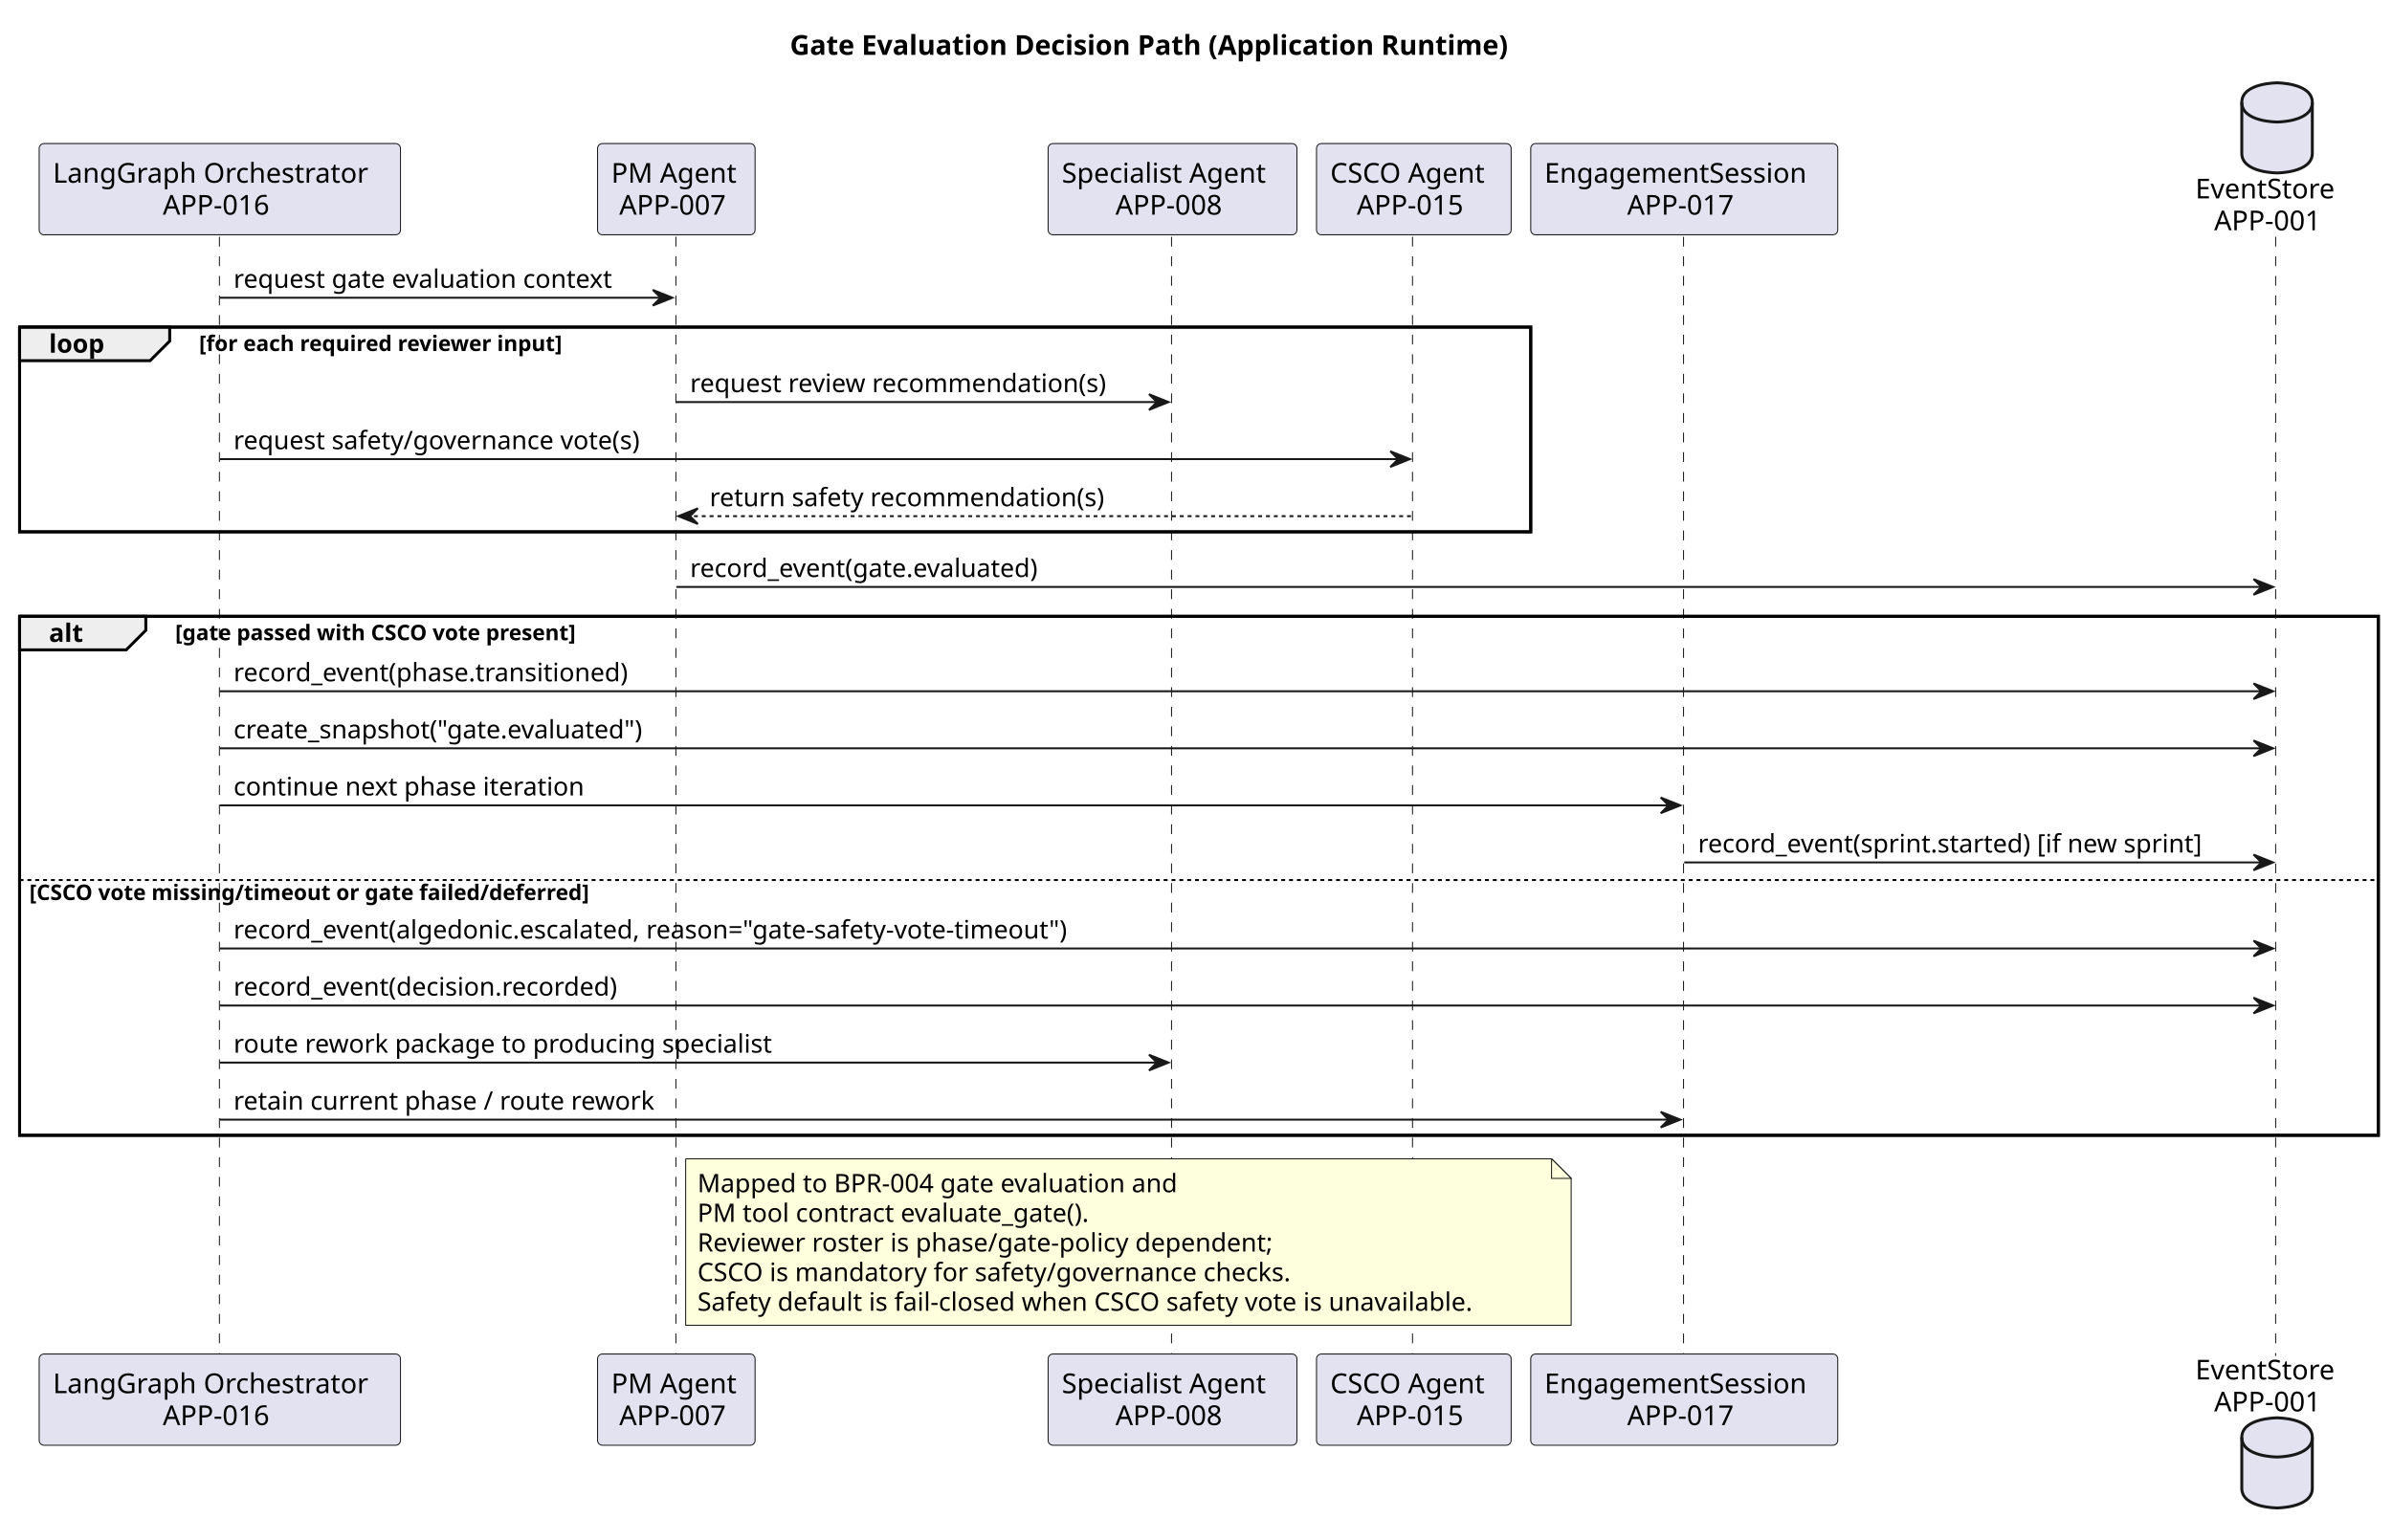
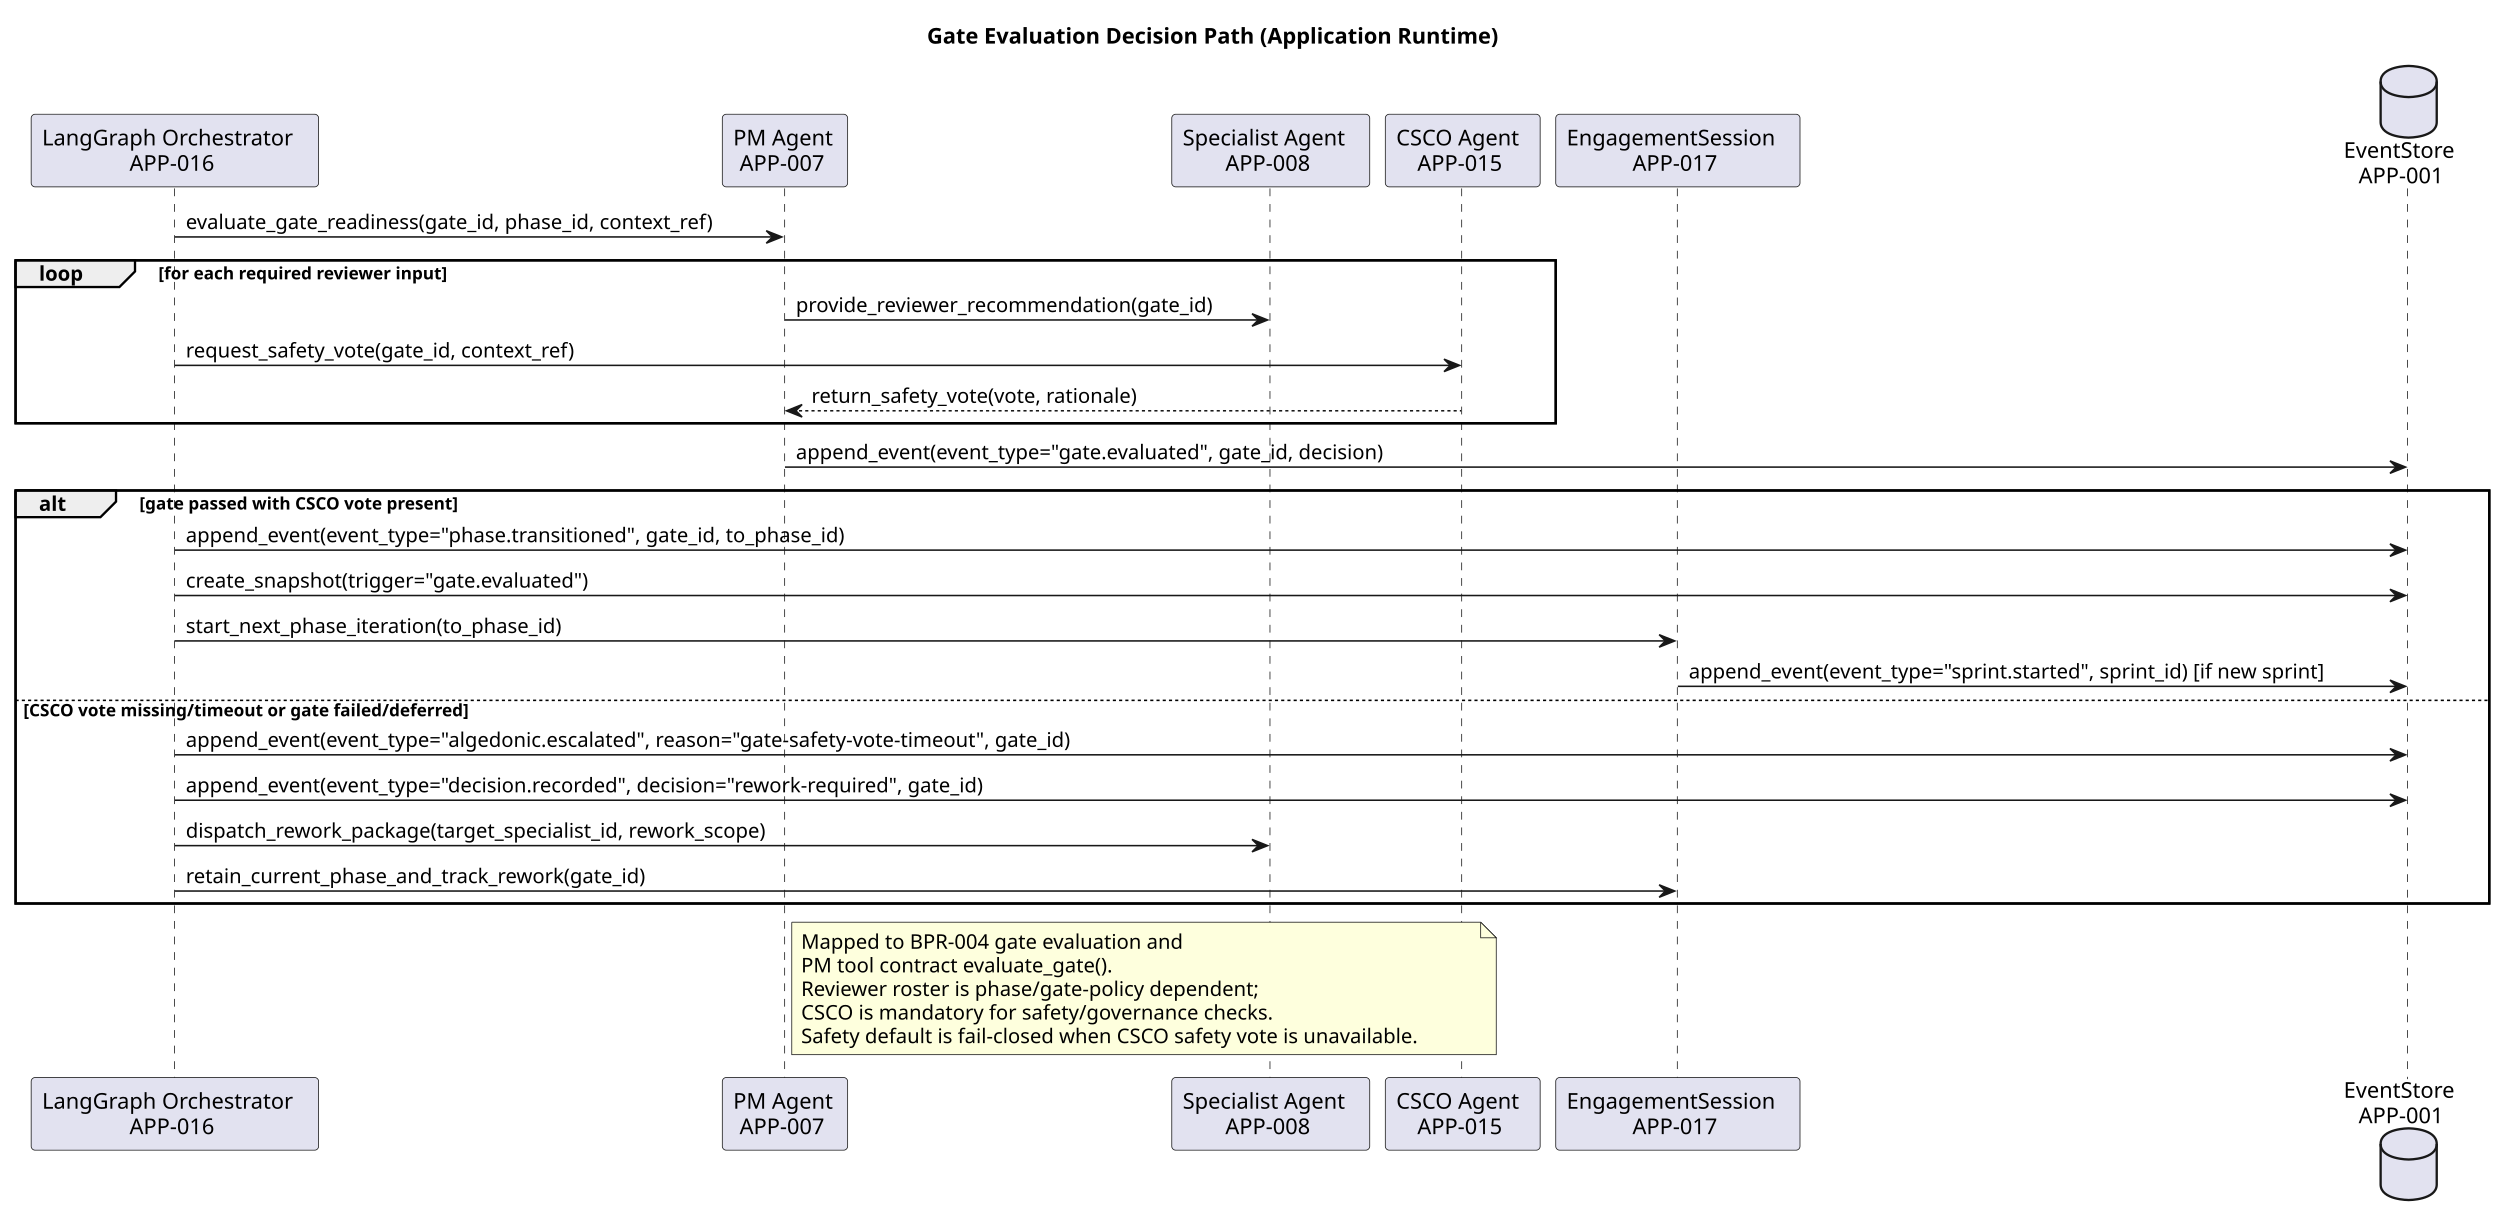
- <svg xmlns="http://www.w3.org/2000/svg" contentStyleType="text/css" data-diagram-type="SEQUENCE" height="786px" preserveAspectRatio="none" style="width:1221px;height:786px;background:#FFFFFF;" version="1.1" viewBox="0 0 1221 786" width="1221px" zoomAndPan="magnify">
+ <svg xmlns="http://www.w3.org/2000/svg" contentStyleType="text/css" data-diagram-type="SEQUENCE" height="786px" preserveAspectRatio="none" style="width:1604px;height:786px;background:#FFFFFF;" version="1.1" viewBox="0 0 1604 786" width="1604px" zoomAndPan="magnify">
  <defs />
  <g>
-     <text fill="#000000" font-family="sans-serif" font-size="14" font-weight="bold" lengthAdjust="spacing" textLength="416.603" x="403.216" y="27.995">Gate Evaluation Decision Path (Application Runtime)</text>
-     <rect fill="none" height="104.531" style="stroke:#000000;stroke-width:1.5;" width="771.365" x="10" y="167.023" />
-     <rect fill="none" height="265" style="stroke:#000000;stroke-width:1.5;" width="1204.035" x="10" y="314.688" />
+     <text fill="#000000" font-family="sans-serif" font-size="14" font-weight="bold" lengthAdjust="spacing" textLength="416.603" x="594.757" y="27.995">Gate Evaluation Decision Path (Application Runtime)</text>
+     <rect fill="none" height="104.531" style="stroke:#000000;stroke-width:1.5;" width="988.163" x="10" y="167.023" />
+     <rect fill="none" height="265" style="stroke:#000000;stroke-width:1.5;" width="1587.116" x="10" y="314.688" />
    <g>
      <rect fill="#000000" fill-opacity="0" height="571.461" width="8" x="108.21" y="120.891" />
      <line style="stroke:#181818;stroke-width:0.5;stroke-dasharray:5.0,5.0;" x1="112" x2="112" y1="120.891" y2="692.352" />
    </g>
    <g>
-       <rect fill="#000000" fill-opacity="0" height="571.461" width="8" x="341.226" y="120.891" />
-       <line style="stroke:#181818;stroke-width:0.5;stroke-dasharray:5.0,5.0;" x1="345.02" x2="345.02" y1="120.891" y2="692.352" />
+       <rect fill="#000000" fill-opacity="0" height="571.461" width="8" x="499.638" y="120.891" />
+       <line style="stroke:#181818;stroke-width:0.5;stroke-dasharray:5.0,5.0;" x1="503.432" x2="503.432" y1="120.891" y2="692.352" />
    </g>
    <g>
-       <rect fill="#000000" fill-opacity="0" height="571.461" width="8" x="594.516" y="120.891" />
-       <line style="stroke:#181818;stroke-width:0.5;stroke-dasharray:5.0,5.0;" x1="598.013" x2="598.013" y1="120.891" y2="692.352" />
+       <rect fill="#000000" fill-opacity="0" height="571.461" width="8" x="811.313" y="120.891" />
+       <line style="stroke:#181818;stroke-width:0.5;stroke-dasharray:5.0,5.0;" x1="814.811" x2="814.811" y1="120.891" y2="692.352" />
    </g>
    <g>
-       <rect fill="#000000" fill-opacity="0" height="571.461" width="8" x="717.691" y="120.891" />
-       <line style="stroke:#181818;stroke-width:0.5;stroke-dasharray:5.0,5.0;" x1="721.018" x2="721.018" y1="120.891" y2="692.352" />
+       <rect fill="#000000" fill-opacity="0" height="571.461" width="8" x="934.489" y="120.891" />
+       <line style="stroke:#181818;stroke-width:0.5;stroke-dasharray:5.0,5.0;" x1="937.816" x2="937.816" y1="120.891" y2="692.352" />
    </g>
    <g>
-       <rect fill="#000000" fill-opacity="0" height="571.461" width="8" x="855.722" y="120.891" />
-       <line style="stroke:#181818;stroke-width:0.5;stroke-dasharray:5.0,5.0;" x1="859.365" x2="859.365" y1="120.891" y2="692.352" />
+       <rect fill="#000000" fill-opacity="0" height="571.461" width="8" x="1072.52" y="120.891" />
+       <line style="stroke:#181818;stroke-width:0.5;stroke-dasharray:5.0,5.0;" x1="1076.163" x2="1076.163" y1="120.891" y2="692.352" />
    </g>
    <g>
-       <rect fill="#000000" fill-opacity="0" height="571.461" width="8" x="1158.327" y="120.891" />
-       <line style="stroke:#181818;stroke-width:0.5;stroke-dasharray:5.0,5.0;" x1="1161.618" x2="1161.618" y1="120.891" y2="692.352" />
+       <rect fill="#000000" fill-opacity="0" height="571.461" width="8" x="1541.408" y="120.891" />
+       <line style="stroke:#181818;stroke-width:0.5;stroke-dasharray:5.0,5.0;" x1="1544.699" x2="1544.699" y1="120.891" y2="692.352" />
    </g>
    <g class="participant participant-head" data-participant="APP_016">
      <rect fill="#E2E2F0" height="46.594" rx="2.5" ry="2.5" style="stroke:#181818;stroke-width:0.5;" width="184.42" x="20" y="73.297" />
      <text fill="#000000" font-family="sans-serif" font-size="14" lengthAdjust="spacing" textLength="170.42" x="27" y="93.292">LangGraph Orchestrator</text>
      <text fill="#000000" font-family="sans-serif" font-size="14" lengthAdjust="spacing" textLength="58.235" x="83.092" y="109.589">APP-016</text>
    </g>
    <g class="participant participant-tail" data-participant="APP_016">
      <rect fill="#E2E2F0" height="46.594" rx="2.5" ry="2.5" style="stroke:#181818;stroke-width:0.5;" width="184.42" x="20" y="691.352" />
      <text fill="#000000" font-family="sans-serif" font-size="14" lengthAdjust="spacing" textLength="170.42" x="27" y="711.347">LangGraph Orchestrator</text>
      <text fill="#000000" font-family="sans-serif" font-size="14" lengthAdjust="spacing" textLength="58.235" x="83.092" y="727.644">APP-016</text>
    </g>
    <g class="participant participant-head" data-participant="APP_007">
-       <rect fill="#E2E2F0" height="46.594" rx="2.5" ry="2.5" style="stroke:#181818;stroke-width:0.5;" width="80.411" x="305.02" y="73.297" />
-       <text fill="#000000" font-family="sans-serif" font-size="14" lengthAdjust="spacing" textLength="66.411" x="312.02" y="93.292">PM Agent</text>
-       <text fill="#000000" font-family="sans-serif" font-size="14" lengthAdjust="spacing" textLength="58.235" x="316.108" y="109.589">APP-007</text>
+       <rect fill="#E2E2F0" height="46.594" rx="2.5" ry="2.5" style="stroke:#181818;stroke-width:0.5;" width="80.411" x="463.432" y="73.297" />
+       <text fill="#000000" font-family="sans-serif" font-size="14" lengthAdjust="spacing" textLength="66.411" x="470.432" y="93.292">PM Agent</text>
+       <text fill="#000000" font-family="sans-serif" font-size="14" lengthAdjust="spacing" textLength="58.235" x="474.52" y="109.589">APP-007</text>
    </g>
    <g class="participant participant-tail" data-participant="APP_007">
-       <rect fill="#E2E2F0" height="46.594" rx="2.5" ry="2.5" style="stroke:#181818;stroke-width:0.5;" width="80.411" x="305.02" y="691.352" />
-       <text fill="#000000" font-family="sans-serif" font-size="14" lengthAdjust="spacing" textLength="66.411" x="312.02" y="711.347">PM Agent</text>
-       <text fill="#000000" font-family="sans-serif" font-size="14" lengthAdjust="spacing" textLength="58.235" x="316.108" y="727.644">APP-007</text>
+       <rect fill="#E2E2F0" height="46.594" rx="2.5" ry="2.5" style="stroke:#181818;stroke-width:0.5;" width="80.411" x="463.432" y="691.352" />
+       <text fill="#000000" font-family="sans-serif" font-size="14" lengthAdjust="spacing" textLength="66.411" x="470.432" y="711.347">PM Agent</text>
+       <text fill="#000000" font-family="sans-serif" font-size="14" lengthAdjust="spacing" textLength="58.235" x="474.52" y="727.644">APP-007</text>
    </g>
    <g class="participant participant-head" data-participant="APP_008">
-       <rect fill="#E2E2F0" height="46.594" rx="2.5" ry="2.5" style="stroke:#181818;stroke-width:0.5;" width="127.005" x="535.013" y="73.297" />
-       <text fill="#000000" font-family="sans-serif" font-size="14" lengthAdjust="spacing" textLength="113.005" x="542.013" y="93.292">Specialist Agent</text>
-       <text fill="#000000" font-family="sans-serif" font-size="14" lengthAdjust="spacing" textLength="58.235" x="569.398" y="109.589">APP-008</text>
+       <rect fill="#E2E2F0" height="46.594" rx="2.5" ry="2.5" style="stroke:#181818;stroke-width:0.5;" width="127.005" x="751.811" y="73.297" />
+       <text fill="#000000" font-family="sans-serif" font-size="14" lengthAdjust="spacing" textLength="113.005" x="758.811" y="93.292">Specialist Agent</text>
+       <text fill="#000000" font-family="sans-serif" font-size="14" lengthAdjust="spacing" textLength="58.235" x="786.196" y="109.589">APP-008</text>
    </g>
    <g class="participant participant-tail" data-participant="APP_008">
-       <rect fill="#E2E2F0" height="46.594" rx="2.5" ry="2.5" style="stroke:#181818;stroke-width:0.5;" width="127.005" x="535.013" y="691.352" />
-       <text fill="#000000" font-family="sans-serif" font-size="14" lengthAdjust="spacing" textLength="113.005" x="542.013" y="711.347">Specialist Agent</text>
-       <text fill="#000000" font-family="sans-serif" font-size="14" lengthAdjust="spacing" textLength="58.235" x="569.398" y="727.644">APP-008</text>
+       <rect fill="#E2E2F0" height="46.594" rx="2.5" ry="2.5" style="stroke:#181818;stroke-width:0.5;" width="127.005" x="751.811" y="691.352" />
+       <text fill="#000000" font-family="sans-serif" font-size="14" lengthAdjust="spacing" textLength="113.005" x="758.811" y="711.347">Specialist Agent</text>
+       <text fill="#000000" font-family="sans-serif" font-size="14" lengthAdjust="spacing" textLength="58.235" x="786.196" y="727.644">APP-008</text>
    </g>
    <g class="participant participant-head" data-participant="APP_015">
-       <rect fill="#E2E2F0" height="46.594" rx="2.5" ry="2.5" style="stroke:#181818;stroke-width:0.5;" width="99.347" x="672.018" y="73.297" />
-       <text fill="#000000" font-family="sans-serif" font-size="14" lengthAdjust="spacing" textLength="85.347" x="679.018" y="93.292">CSCO Agent</text>
-       <text fill="#000000" font-family="sans-serif" font-size="14" lengthAdjust="spacing" textLength="58.235" x="692.574" y="109.589">APP-015</text>
+       <rect fill="#E2E2F0" height="46.594" rx="2.5" ry="2.5" style="stroke:#181818;stroke-width:0.5;" width="99.347" x="888.816" y="73.297" />
+       <text fill="#000000" font-family="sans-serif" font-size="14" lengthAdjust="spacing" textLength="85.347" x="895.816" y="93.292">CSCO Agent</text>
+       <text fill="#000000" font-family="sans-serif" font-size="14" lengthAdjust="spacing" textLength="58.235" x="909.372" y="109.589">APP-015</text>
    </g>
    <g class="participant participant-tail" data-participant="APP_015">
-       <rect fill="#E2E2F0" height="46.594" rx="2.5" ry="2.5" style="stroke:#181818;stroke-width:0.5;" width="99.347" x="672.018" y="691.352" />
-       <text fill="#000000" font-family="sans-serif" font-size="14" lengthAdjust="spacing" textLength="85.347" x="679.018" y="711.347">CSCO Agent</text>
-       <text fill="#000000" font-family="sans-serif" font-size="14" lengthAdjust="spacing" textLength="58.235" x="692.574" y="727.644">APP-015</text>
+       <rect fill="#E2E2F0" height="46.594" rx="2.5" ry="2.5" style="stroke:#181818;stroke-width:0.5;" width="99.347" x="888.816" y="691.352" />
+       <text fill="#000000" font-family="sans-serif" font-size="14" lengthAdjust="spacing" textLength="85.347" x="895.816" y="711.347">CSCO Agent</text>
+       <text fill="#000000" font-family="sans-serif" font-size="14" lengthAdjust="spacing" textLength="58.235" x="909.372" y="727.644">APP-015</text>
    </g>
    <g class="participant participant-head" data-participant="APP_017">
-       <rect fill="#E2E2F0" height="46.594" rx="2.5" ry="2.5" style="stroke:#181818;stroke-width:0.5;" width="156.714" x="781.365" y="73.297" />
-       <text fill="#000000" font-family="sans-serif" font-size="14" lengthAdjust="spacing" textLength="142.714" x="788.365" y="93.292">EngagementSession</text>
-       <text fill="#000000" font-family="sans-serif" font-size="14" lengthAdjust="spacing" textLength="58.235" x="830.604" y="109.589">APP-017</text>
+       <rect fill="#E2E2F0" height="46.594" rx="2.5" ry="2.5" style="stroke:#181818;stroke-width:0.5;" width="156.714" x="998.163" y="73.297" />
+       <text fill="#000000" font-family="sans-serif" font-size="14" lengthAdjust="spacing" textLength="142.714" x="1005.163" y="93.292">EngagementSession</text>
+       <text fill="#000000" font-family="sans-serif" font-size="14" lengthAdjust="spacing" textLength="58.235" x="1047.402" y="109.589">APP-017</text>
    </g>
    <g class="participant participant-tail" data-participant="APP_017">
-       <rect fill="#E2E2F0" height="46.594" rx="2.5" ry="2.5" style="stroke:#181818;stroke-width:0.5;" width="156.714" x="781.365" y="691.352" />
-       <text fill="#000000" font-family="sans-serif" font-size="14" lengthAdjust="spacing" textLength="142.714" x="788.365" y="711.347">EngagementSession</text>
-       <text fill="#000000" font-family="sans-serif" font-size="14" lengthAdjust="spacing" textLength="58.235" x="830.604" y="727.644">APP-017</text>
+       <rect fill="#E2E2F0" height="46.594" rx="2.5" ry="2.5" style="stroke:#181818;stroke-width:0.5;" width="156.714" x="998.163" y="691.352" />
+       <text fill="#000000" font-family="sans-serif" font-size="14" lengthAdjust="spacing" textLength="142.714" x="1005.163" y="711.347">EngagementSession</text>
+       <text fill="#000000" font-family="sans-serif" font-size="14" lengthAdjust="spacing" textLength="58.235" x="1047.402" y="727.644">APP-017</text>
    </g>
    <g class="participant participant-head" data-participant="APP_001">
-       <text fill="#000000" font-family="sans-serif" font-size="14" lengthAdjust="spacing" textLength="77.417" x="1120.618" y="101.292">EventStore</text>
-       <text fill="#000000" font-family="sans-serif" font-size="14" lengthAdjust="spacing" textLength="58.235" x="1130.209" y="117.589">APP-001</text>
-       <path d="M1144.327,52.297 C1144.327,42.297 1162.327,42.297 1162.327,42.297 C1162.327,42.297 1180.327,42.297 1180.327,52.297 L1180.327,78.297 C1180.327,88.297 1162.327,88.297 1162.327,88.297 C1162.327,88.297 1144.327,88.297 1144.327,78.297 L1144.327,52.297" fill="#E2E2F0" style="stroke:#181818;stroke-width:1.5;" />
-       <path d="M1144.327,52.297 C1144.327,62.297 1162.327,62.297 1162.327,62.297 C1162.327,62.297 1180.327,62.297 1180.327,52.297" fill="none" style="stroke:#181818;stroke-width:1.5;" />
+       <text fill="#000000" font-family="sans-serif" font-size="14" lengthAdjust="spacing" textLength="77.417" x="1503.699" y="101.292">EventStore</text>
+       <text fill="#000000" font-family="sans-serif" font-size="14" lengthAdjust="spacing" textLength="58.235" x="1513.29" y="117.589">APP-001</text>
+       <path d="M1527.408,52.297 C1527.408,42.297 1545.408,42.297 1545.408,42.297 C1545.408,42.297 1563.408,42.297 1563.408,52.297 L1563.408,78.297 C1563.408,88.297 1545.408,88.297 1545.408,88.297 C1545.408,88.297 1527.408,88.297 1527.408,78.297 L1527.408,52.297" fill="#E2E2F0" style="stroke:#181818;stroke-width:1.5;" />
+       <path d="M1527.408,52.297 C1527.408,62.297 1545.408,62.297 1545.408,62.297 C1545.408,62.297 1563.408,62.297 1563.408,52.297" fill="none" style="stroke:#181818;stroke-width:1.5;" />
    </g>
    <g class="participant participant-tail" data-participant="APP_001">
-       <text fill="#000000" font-family="sans-serif" font-size="14" lengthAdjust="spacing" textLength="77.417" x="1120.618" y="704.347">EventStore</text>
-       <text fill="#000000" font-family="sans-serif" font-size="14" lengthAdjust="spacing" textLength="58.235" x="1130.209" y="720.644">APP-001</text>
-       <path d="M1144.327,733.945 C1144.327,723.945 1162.327,723.945 1162.327,723.945 C1162.327,723.945 1180.327,723.945 1180.327,733.945 L1180.327,759.945 C1180.327,769.945 1162.327,769.945 1162.327,769.945 C1162.327,769.945 1144.327,769.945 1144.327,759.945 L1144.327,733.945" fill="#E2E2F0" style="stroke:#181818;stroke-width:1.5;" />
-       <path d="M1144.327,733.945 C1144.327,743.945 1162.327,743.945 1162.327,743.945 C1162.327,743.945 1180.327,743.945 1180.327,733.945" fill="none" style="stroke:#181818;stroke-width:1.5;" />
+       <text fill="#000000" font-family="sans-serif" font-size="14" lengthAdjust="spacing" textLength="77.417" x="1503.699" y="704.347">EventStore</text>
+       <text fill="#000000" font-family="sans-serif" font-size="14" lengthAdjust="spacing" textLength="58.235" x="1513.29" y="720.644">APP-001</text>
+       <path d="M1527.408,733.945 C1527.408,723.945 1545.408,723.945 1545.408,723.945 C1545.408,723.945 1563.408,723.945 1563.408,733.945 L1563.408,759.945 C1563.408,769.945 1545.408,769.945 1545.408,769.945 C1545.408,769.945 1527.408,769.945 1527.408,759.945 L1527.408,733.945" fill="#E2E2F0" style="stroke:#181818;stroke-width:1.5;" />
+       <path d="M1527.408,733.945 C1527.408,743.945 1545.408,743.945 1545.408,743.945 C1545.408,743.945 1563.408,743.945 1563.408,733.945" fill="none" style="stroke:#181818;stroke-width:1.5;" />
    </g>
    <g class="message" data-participant-1="APP_016" data-participant-2="APP_007">
-       <polygon fill="#181818" points="333.226,148.023,343.226,152.023,333.226,156.023,337.226,152.023" style="stroke:#181818;stroke-width:1;" />
-       <line style="stroke:#181818;stroke-width:1;" x1="112.21" x2="339.226" y1="152.023" y2="152.023" />
-       <text fill="#000000" font-family="sans-serif" font-size="13" lengthAdjust="spacing" textLength="209.016" x="119.21" y="146.958">request gate evaluation context</text>
+       <polygon fill="#181818" points="491.638,148.023,501.638,152.023,491.638,156.023,495.638,152.023" style="stroke:#181818;stroke-width:1;" />
+       <line style="stroke:#181818;stroke-width:1;" x1="112.21" x2="497.638" y1="152.023" y2="152.023" />
+       <text fill="#000000" font-family="sans-serif" font-size="13" lengthAdjust="spacing" textLength="367.428" x="119.21" y="146.958">evaluate_gate_readiness(gate_id, phase_id, context_ref)</text>
    </g>
    <path d="M10,167.023 L86.624,167.023 L86.624,174.156 L76.624,184.156 L10,184.156 L10,167.023" fill="#EEEEEE" style="stroke:#000000;stroke-width:1.5;" />
-     <rect fill="none" height="104.531" style="stroke:#000000;stroke-width:1.5;" width="771.365" x="10" y="167.023" />
+     <rect fill="none" height="104.531" style="stroke:#000000;stroke-width:1.5;" width="988.163" x="10" y="167.023" />
    <text fill="#000000" font-family="sans-serif" font-size="13" font-weight="bold" lengthAdjust="spacing" textLength="31.624" x="25" y="180.09">loop</text>
    <text fill="#000000" font-family="sans-serif" font-size="11" font-weight="bold" lengthAdjust="spacing" textLength="212.394" x="101.624" y="179.234">[for each required reviewer input]</text>
    <g class="message" data-participant-1="APP_007" data-participant-2="APP_008">
-       <polygon fill="#181818" points="586.516,201.289,596.516,205.289,586.516,209.289,590.516,205.289" style="stroke:#181818;stroke-width:1;" />
-       <line style="stroke:#181818;stroke-width:1;" x1="345.226" x2="592.516" y1="205.289" y2="205.289" />
-       <text fill="#000000" font-family="sans-serif" font-size="13" lengthAdjust="spacing" textLength="229.29" x="352.226" y="200.223">request review recommendation(s)</text>
+       <polygon fill="#181818" points="803.313,201.289,813.313,205.289,803.313,209.289,807.313,205.289" style="stroke:#181818;stroke-width:1;" />
+       <line style="stroke:#181818;stroke-width:1;" x1="503.638" x2="809.313" y1="205.289" y2="205.289" />
+       <text fill="#000000" font-family="sans-serif" font-size="13" lengthAdjust="spacing" textLength="287.676" x="510.638" y="200.223">provide_reviewer_recommendation(gate_id)</text>
    </g>
    <g class="message" data-participant-1="APP_016" data-participant-2="APP_015">
-       <polygon fill="#181818" points="709.691,230.422,719.691,234.422,709.691,238.422,713.691,234.422" style="stroke:#181818;stroke-width:1;" />
-       <line style="stroke:#181818;stroke-width:1;" x1="112.21" x2="715.691" y1="234.422" y2="234.422" />
-       <text fill="#000000" font-family="sans-serif" font-size="13" lengthAdjust="spacing" textLength="224.942" x="119.21" y="229.356">request safety/governance vote(s)</text>
+       <polygon fill="#181818" points="926.489,230.422,936.489,234.422,926.489,238.422,930.489,234.422" style="stroke:#181818;stroke-width:1;" />
+       <line style="stroke:#181818;stroke-width:1;" x1="112.21" x2="932.489" y1="234.422" y2="234.422" />
+       <text fill="#000000" font-family="sans-serif" font-size="13" lengthAdjust="spacing" textLength="271.28" x="119.21" y="229.356">request_safety_vote(gate_id, context_ref)</text>
    </g>
    <g class="message" data-participant-1="APP_015" data-participant-2="APP_007">
-       <polygon fill="#181818" points="356.226,259.555,346.226,263.555,356.226,267.555,352.226,263.555" style="stroke:#181818;stroke-width:1;" />
-       <line style="stroke:#181818;stroke-width:1;stroke-dasharray:2.0,2.0;" x1="350.226" x2="720.691" y1="263.555" y2="263.555" />
-       <text fill="#000000" font-family="sans-serif" font-size="13" lengthAdjust="spacing" textLength="216.677" x="362.226" y="258.489">return safety recommendation(s)</text>
+       <polygon fill="#181818" points="514.638,259.555,504.638,263.555,514.638,267.555,510.638,263.555" style="stroke:#181818;stroke-width:1;" />
+       <line style="stroke:#181818;stroke-width:1;stroke-dasharray:2.0,2.0;" x1="508.638" x2="937.489" y1="263.555" y2="263.555" />
+       <text fill="#000000" font-family="sans-serif" font-size="13" lengthAdjust="spacing" textLength="227.049" x="520.638" y="258.489">return_safety_vote(vote, rationale)</text>
    </g>
    <g class="message" data-participant-1="APP_007" data-participant-2="APP_001">
-       <polygon fill="#181818" points="1150.327,295.688,1160.327,299.688,1150.327,303.688,1154.327,299.688" style="stroke:#181818;stroke-width:1;" />
-       <line style="stroke:#181818;stroke-width:1;" x1="345.226" x2="1156.327" y1="299.688" y2="299.688" />
-       <text fill="#000000" font-family="sans-serif" font-size="13" lengthAdjust="spacing" textLength="193.978" x="352.226" y="294.622">record_event(gate.evaluated)</text>
+       <polygon fill="#181818" points="1533.408,295.688,1543.408,299.688,1533.408,303.688,1537.408,299.688" style="stroke:#181818;stroke-width:1;" />
+       <line style="stroke:#181818;stroke-width:1;" x1="503.638" x2="1539.408" y1="299.688" y2="299.688" />
+       <text fill="#000000" font-family="sans-serif" font-size="13" lengthAdjust="spacing" textLength="414.108" x="510.638" y="294.622">append_event(event_type="gate.evaluated", gate_id, decision)</text>
    </g>
    <path d="M10,314.688 L74.443,314.688 L74.443,321.82 L64.443,331.82 L10,331.82 L10,314.688" fill="#EEEEEE" style="stroke:#000000;stroke-width:1.5;" />
-     <rect fill="none" height="265" style="stroke:#000000;stroke-width:1.5;" width="1204.035" x="10" y="314.688" />
+     <rect fill="none" height="265" style="stroke:#000000;stroke-width:1.5;" width="1587.116" x="10" y="314.688" />
    <text fill="#000000" font-family="sans-serif" font-size="13" font-weight="bold" lengthAdjust="spacing" textLength="19.443" x="25" y="327.754">alt</text>
    <text fill="#000000" font-family="sans-serif" font-size="11" font-weight="bold" lengthAdjust="spacing" textLength="236.688" x="89.443" y="326.898">[gate passed with CSCO vote present]</text>
    <g class="message" data-participant-1="APP_016" data-participant-2="APP_001">
-       <polygon fill="#181818" points="1150.327,348.953,1160.327,352.953,1150.327,356.953,1154.327,352.953" style="stroke:#181818;stroke-width:1;" />
-       <line style="stroke:#181818;stroke-width:1;" x1="112.21" x2="1156.327" y1="352.953" y2="352.953" />
-       <text fill="#000000" font-family="sans-serif" font-size="13" lengthAdjust="spacing" textLength="217.255" x="119.21" y="347.887">record_event(phase.transitioned)</text>
+       <polygon fill="#181818" points="1533.408,348.953,1543.408,352.953,1533.408,356.953,1537.408,352.953" style="stroke:#181818;stroke-width:1;" />
+       <line style="stroke:#181818;stroke-width:1;" x1="112.21" x2="1539.408" y1="352.953" y2="352.953" />
+       <text fill="#000000" font-family="sans-serif" font-size="13" lengthAdjust="spacing" textLength="460.941" x="119.21" y="347.887">append_event(event_type="phase.transitioned", gate_id, to_phase_id)</text>
    </g>
    <g class="message" data-participant-1="APP_016" data-participant-2="APP_001">
-       <polygon fill="#181818" points="1150.327,378.086,1160.327,382.086,1150.327,386.086,1154.327,382.086" style="stroke:#181818;stroke-width:1;" />
-       <line style="stroke:#181818;stroke-width:1;" x1="112.21" x2="1156.327" y1="382.086" y2="382.086" />
-       <text fill="#000000" font-family="sans-serif" font-size="13" lengthAdjust="spacing" textLength="227.716" x="119.21" y="377.02">create_snapshot("gate.evaluated")</text>
+       <polygon fill="#181818" points="1533.408,378.086,1543.408,382.086,1533.408,386.086,1537.408,382.086" style="stroke:#181818;stroke-width:1;" />
+       <line style="stroke:#181818;stroke-width:1;" x1="112.21" x2="1539.408" y1="382.086" y2="382.086" />
+       <text fill="#000000" font-family="sans-serif" font-size="13" lengthAdjust="spacing" textLength="282.509" x="119.21" y="377.02">create_snapshot(trigger="gate.evaluated")</text>
    </g>
    <g class="message" data-participant-1="APP_016" data-participant-2="APP_017">
-       <polygon fill="#181818" points="847.722,407.219,857.722,411.219,847.722,415.219,851.722,411.219" style="stroke:#181818;stroke-width:1;" />
-       <line style="stroke:#181818;stroke-width:1;" x1="112.21" x2="853.722" y1="411.219" y2="411.219" />
-       <text fill="#000000" font-family="sans-serif" font-size="13" lengthAdjust="spacing" textLength="192.099" x="119.21" y="406.153">continue next phase iteration</text>
+       <polygon fill="#181818" points="1064.52,407.219,1074.52,411.219,1064.52,415.219,1068.52,411.219" style="stroke:#181818;stroke-width:1;" />
+       <line style="stroke:#181818;stroke-width:1;" x1="112.21" x2="1070.52" y1="411.219" y2="411.219" />
+       <text fill="#000000" font-family="sans-serif" font-size="13" lengthAdjust="spacing" textLength="260.241" x="119.21" y="406.153">start_next_phase_iteration(to_phase_id)</text>
    </g>
    <g class="message" data-participant-1="APP_017" data-participant-2="APP_001">
-       <polygon fill="#181818" points="1150.327,436.352,1160.327,440.352,1150.327,444.352,1154.327,440.352" style="stroke:#181818;stroke-width:1;" />
-       <line style="stroke:#181818;stroke-width:1;" x1="859.722" x2="1156.327" y1="440.352" y2="440.352" />
-       <text fill="#000000" font-family="sans-serif" font-size="13" lengthAdjust="spacing" textLength="278.605" x="866.722" y="435.286">record_event(sprint.started) [if new sprint]</text>
+       <polygon fill="#181818" points="1533.408,436.352,1543.408,440.352,1533.408,444.352,1537.408,440.352" style="stroke:#181818;stroke-width:1;" />
+       <line style="stroke:#181818;stroke-width:1;" x1="1076.52" x2="1539.408" y1="440.352" y2="440.352" />
+       <text fill="#000000" font-family="sans-serif" font-size="13" lengthAdjust="spacing" textLength="444.888" x="1083.52" y="435.286">append_event(event_type="sprint.started", sprint_id) [if new sprint]</text>
    </g>
-     <line style="stroke:#000000;stroke-width:1;stroke-dasharray:2.0,2.0;" x1="10" x2="1214.035" y1="449.352" y2="449.352" />
+     <line style="stroke:#000000;stroke-width:1;stroke-dasharray:2.0,2.0;" x1="10" x2="1597.116" y1="449.352" y2="449.352" />
    <text fill="#000000" font-family="sans-serif" font-size="11" font-weight="bold" lengthAdjust="spacing" textLength="324.35" x="15" y="459.562">[CSCO vote missing/timeout or gate failed/deferred]</text>
    <g class="message" data-participant-1="APP_016" data-participant-2="APP_001">
-       <polygon fill="#181818" points="1150.327,480.289,1160.327,484.289,1150.327,488.289,1154.327,484.289" style="stroke:#181818;stroke-width:1;" />
-       <line style="stroke:#181818;stroke-width:1;" x1="112.21" x2="1156.327" y1="484.289" y2="484.289" />
-       <text fill="#000000" font-family="sans-serif" font-size="13" lengthAdjust="spacing" textLength="463.969" x="119.21" y="479.223">record_event(algedonic.escalated, reason="gate-safety-vote-timeout")</text>
+       <polygon fill="#181818" points="1533.408,480.289,1543.408,484.289,1533.408,488.289,1537.408,484.289" style="stroke:#181818;stroke-width:1;" />
+       <line style="stroke:#181818;stroke-width:1;" x1="112.21" x2="1539.408" y1="484.289" y2="484.289" />
+       <text fill="#000000" font-family="sans-serif" font-size="13" lengthAdjust="spacing" textLength="622.248" x="119.21" y="479.223">append_event(event_type="algedonic.escalated", reason="gate-safety-vote-timeout", gate_id)</text>
    </g>
    <g class="message" data-participant-1="APP_016" data-participant-2="APP_001">
-       <polygon fill="#181818" points="1150.327,509.422,1160.327,513.422,1150.327,517.422,1154.327,513.422" style="stroke:#181818;stroke-width:1;" />
-       <line style="stroke:#181818;stroke-width:1;" x1="112.21" x2="1156.327" y1="513.422" y2="513.422" />
-       <text fill="#000000" font-family="sans-serif" font-size="13" lengthAdjust="spacing" textLength="211.72" x="119.21" y="508.356">record_event(decision.recorded)</text>
+       <polygon fill="#181818" points="1533.408,509.422,1543.408,513.422,1533.408,517.422,1537.408,513.422" style="stroke:#181818;stroke-width:1;" />
+       <line style="stroke:#181818;stroke-width:1;" x1="112.21" x2="1539.408" y1="513.422" y2="513.422" />
+       <text fill="#000000" font-family="sans-serif" font-size="13" lengthAdjust="spacing" textLength="559.235" x="119.21" y="508.356">append_event(event_type="decision.recorded", decision="rework-required", gate_id)</text>
    </g>
    <g class="message" data-participant-1="APP_016" data-participant-2="APP_008">
-       <polygon fill="#181818" points="586.516,538.555,596.516,542.555,586.516,546.555,590.516,542.555" style="stroke:#181818;stroke-width:1;" />
-       <line style="stroke:#181818;stroke-width:1;" x1="112.21" x2="592.516" y1="542.555" y2="542.555" />
-       <text fill="#000000" font-family="sans-serif" font-size="13" lengthAdjust="spacing" textLength="294.392" x="119.21" y="537.489">route rework package to producing specialist</text>
+       <polygon fill="#181818" points="803.313,538.555,813.313,542.555,803.313,546.555,807.313,542.555" style="stroke:#181818;stroke-width:1;" />
+       <line style="stroke:#181818;stroke-width:1;" x1="112.21" x2="809.313" y1="542.555" y2="542.555" />
+       <text fill="#000000" font-family="sans-serif" font-size="13" lengthAdjust="spacing" textLength="401.546" x="119.21" y="537.489">dispatch_rework_package(target_specialist_id, rework_scope)</text>
    </g>
    <g class="message" data-participant-1="APP_016" data-participant-2="APP_017">
-       <polygon fill="#181818" points="847.722,567.688,857.722,571.688,847.722,575.688,851.722,571.688" style="stroke:#181818;stroke-width:1;" />
-       <line style="stroke:#181818;stroke-width:1;" x1="112.21" x2="853.722" y1="571.688" y2="571.688" />
-       <text fill="#000000" font-family="sans-serif" font-size="13" lengthAdjust="spacing" textLength="229.373" x="119.21" y="566.622">retain current phase / route rework</text>
+       <polygon fill="#181818" points="1064.52,567.688,1074.52,571.688,1064.52,575.688,1068.52,571.688" style="stroke:#181818;stroke-width:1;" />
+       <line style="stroke:#181818;stroke-width:1;" x1="112.21" x2="1070.52" y1="571.688" y2="571.688" />
+       <text fill="#000000" font-family="sans-serif" font-size="13" lengthAdjust="spacing" textLength="317.56" x="119.21" y="566.622">retain_current_phase_and_track_rework(gate_id)</text>
    </g>
-     <path d="M350,591.688 L350,676.688 L802,676.688 L802,601.688 L792,591.688 L350,591.688" fill="#FEFFDD" style="stroke:#181818;stroke-width:0.5;" />
-     <path d="M792,591.688 L792,601.688 L802,601.688 L792,591.688" fill="#FEFFDD" style="stroke:#181818;stroke-width:0.5;" />
-     <text fill="#000000" font-family="sans-serif" font-size="13" lengthAdjust="spacing" textLength="263.091" x="356" y="608.754">Mapped to BPR-004 gate evaluation and</text>
-     <text fill="#000000" font-family="sans-serif" font-size="13" lengthAdjust="spacing" textLength="216.722" x="356" y="623.887">PM tool contract evaluate_gate().</text>
-     <text fill="#000000" font-family="sans-serif" font-size="13" lengthAdjust="spacing" textLength="316.323" x="356" y="639.02">Reviewer roster is phase/gate-policy dependent;</text>
-     <text fill="#000000" font-family="sans-serif" font-size="13" lengthAdjust="spacing" textLength="327.019" x="356" y="654.153">CSCO is mandatory for safety/governance checks.</text>
-     <text fill="#000000" font-family="sans-serif" font-size="13" lengthAdjust="spacing" textLength="431.361" x="356" y="669.286">Safety default is fail-closed when CSCO safety vote is unavailable.</text>
+     <path d="M508,591.688 L508,676.688 L960,676.688 L960,601.688 L950,591.688 L508,591.688" fill="#FEFFDD" style="stroke:#181818;stroke-width:0.5;" />
+     <path d="M950,591.688 L950,601.688 L960,601.688 L950,591.688" fill="#FEFFDD" style="stroke:#181818;stroke-width:0.5;" />
+     <text fill="#000000" font-family="sans-serif" font-size="13" lengthAdjust="spacing" textLength="263.091" x="514" y="608.754">Mapped to BPR-004 gate evaluation and</text>
+     <text fill="#000000" font-family="sans-serif" font-size="13" lengthAdjust="spacing" textLength="216.722" x="514" y="623.887">PM tool contract evaluate_gate().</text>
+     <text fill="#000000" font-family="sans-serif" font-size="13" lengthAdjust="spacing" textLength="316.323" x="514" y="639.02">Reviewer roster is phase/gate-policy dependent;</text>
+     <text fill="#000000" font-family="sans-serif" font-size="13" lengthAdjust="spacing" textLength="327.019" x="514" y="654.153">CSCO is mandatory for safety/governance checks.</text>
+     <text fill="#000000" font-family="sans-serif" font-size="13" lengthAdjust="spacing" textLength="431.361" x="514" y="669.286">Safety default is fail-closed when CSCO safety vote is unavailable.</text>
  </g>
</svg>
